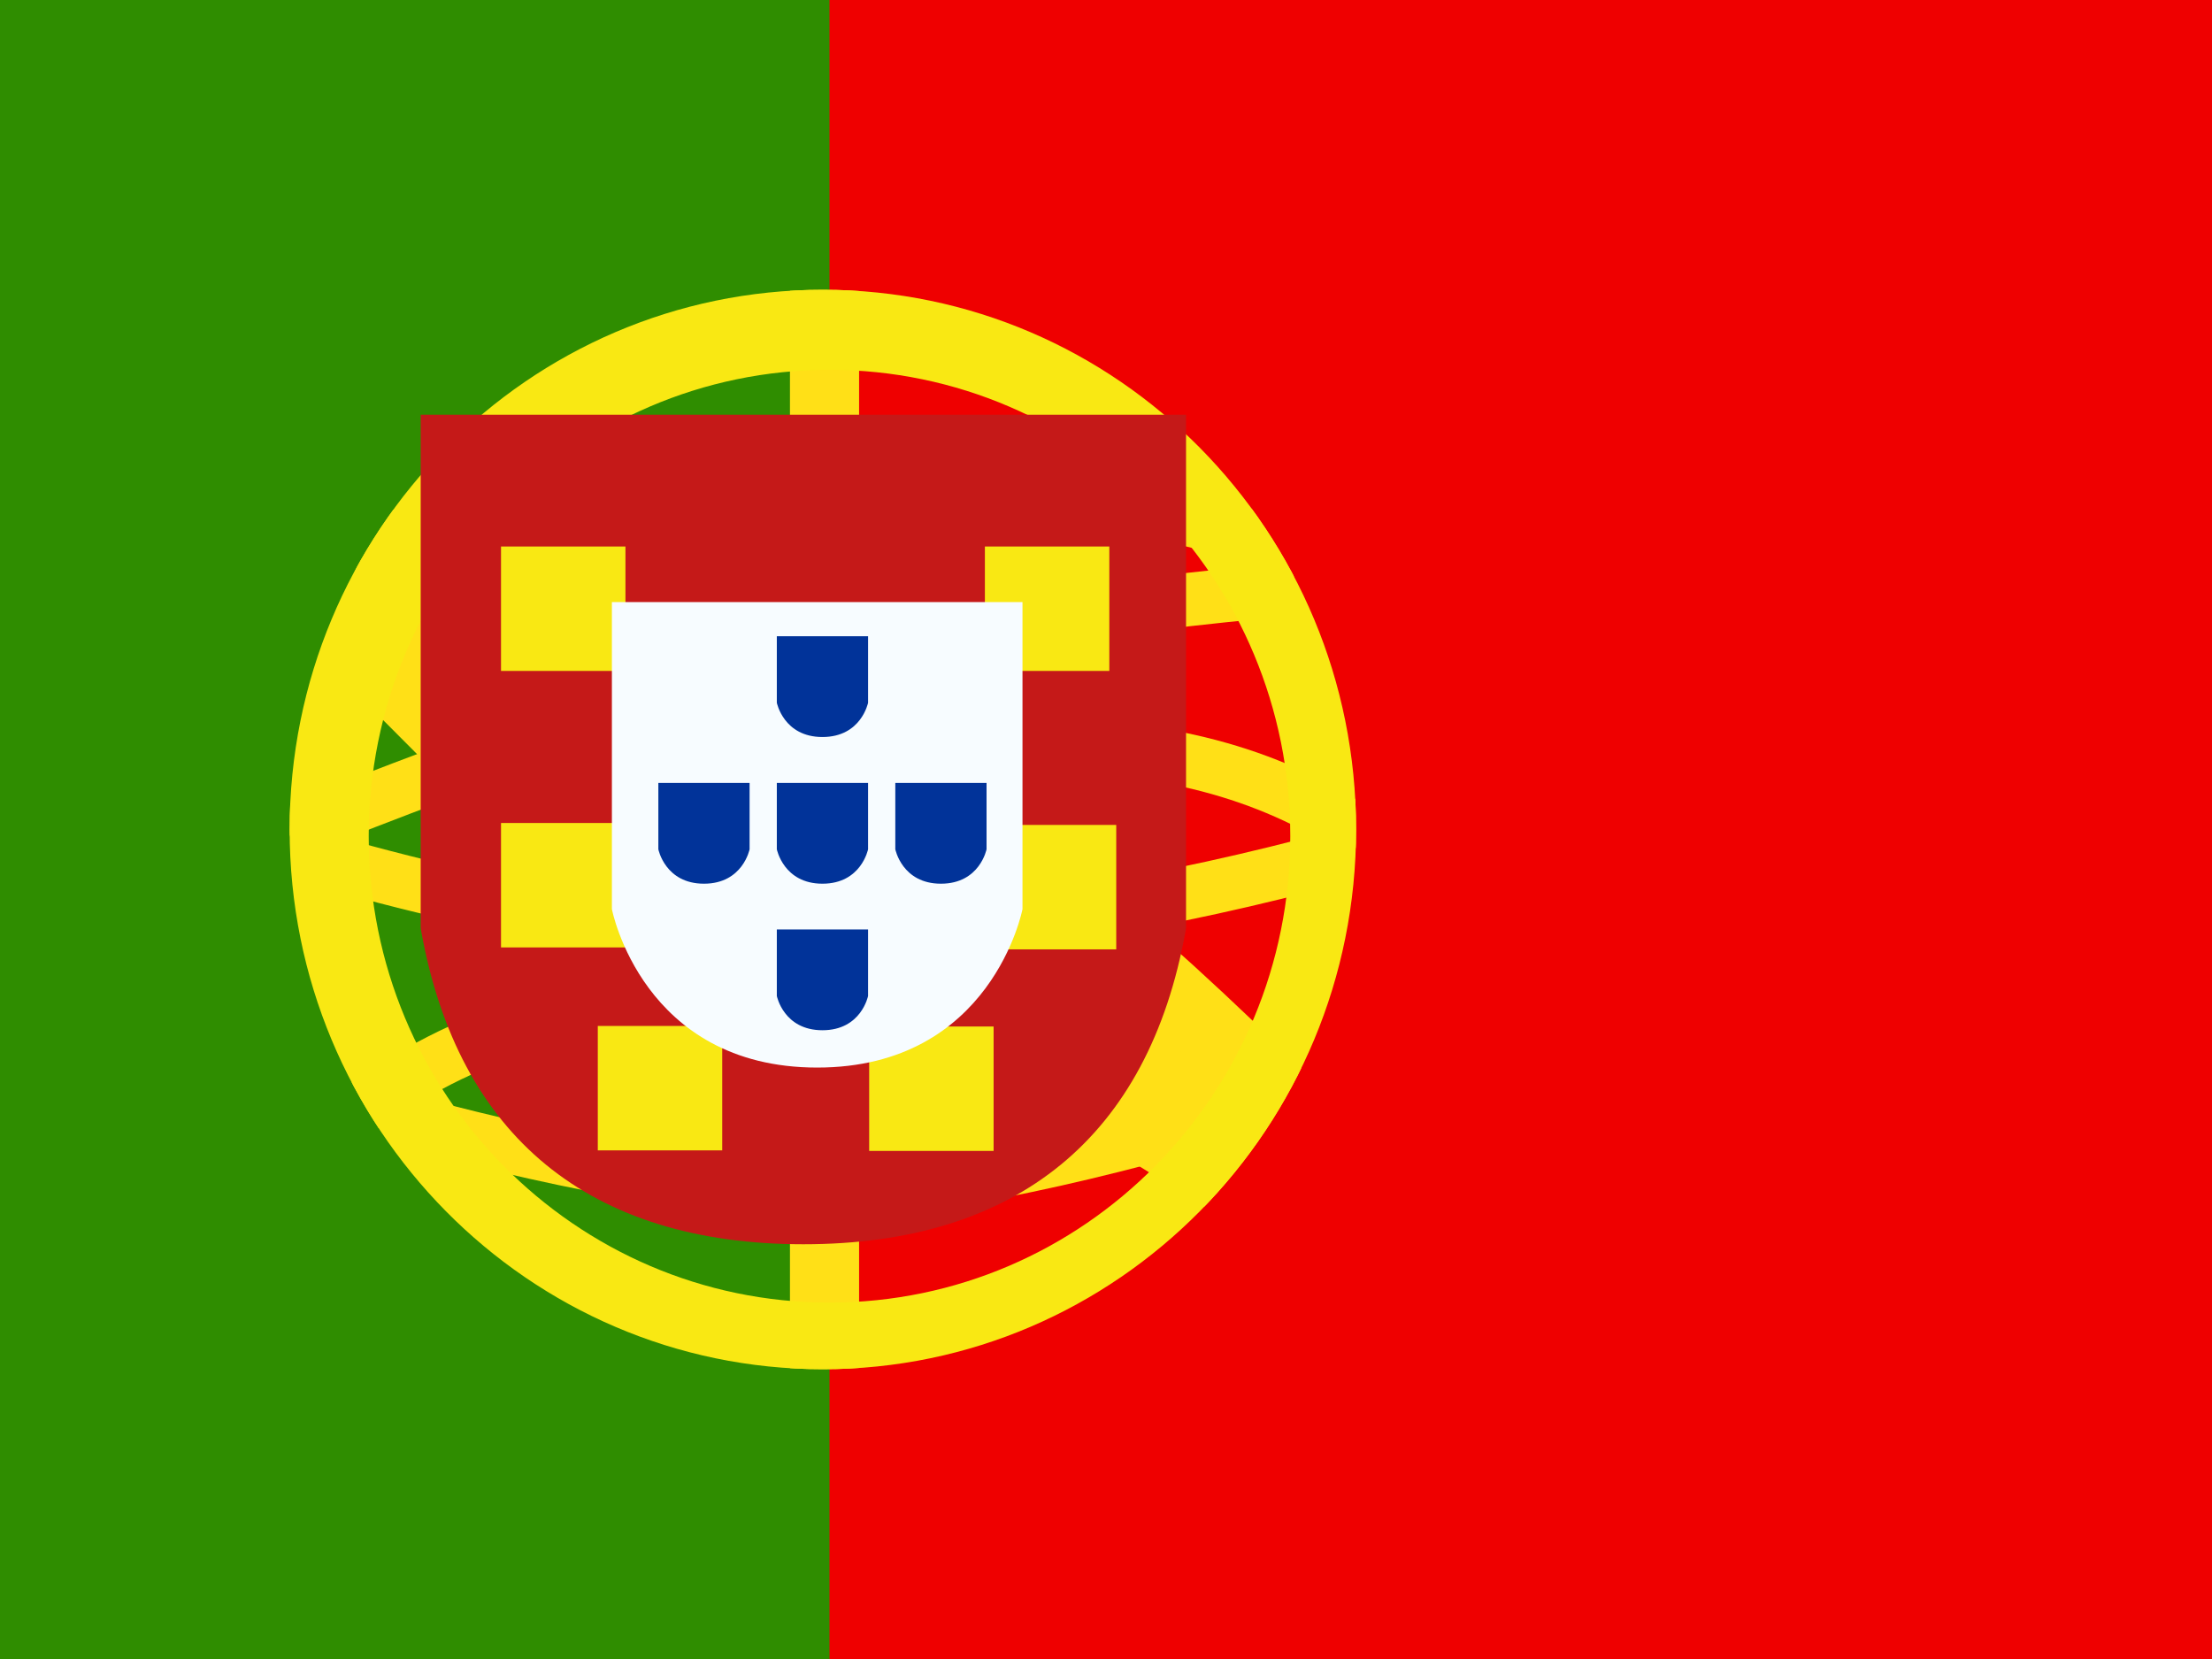
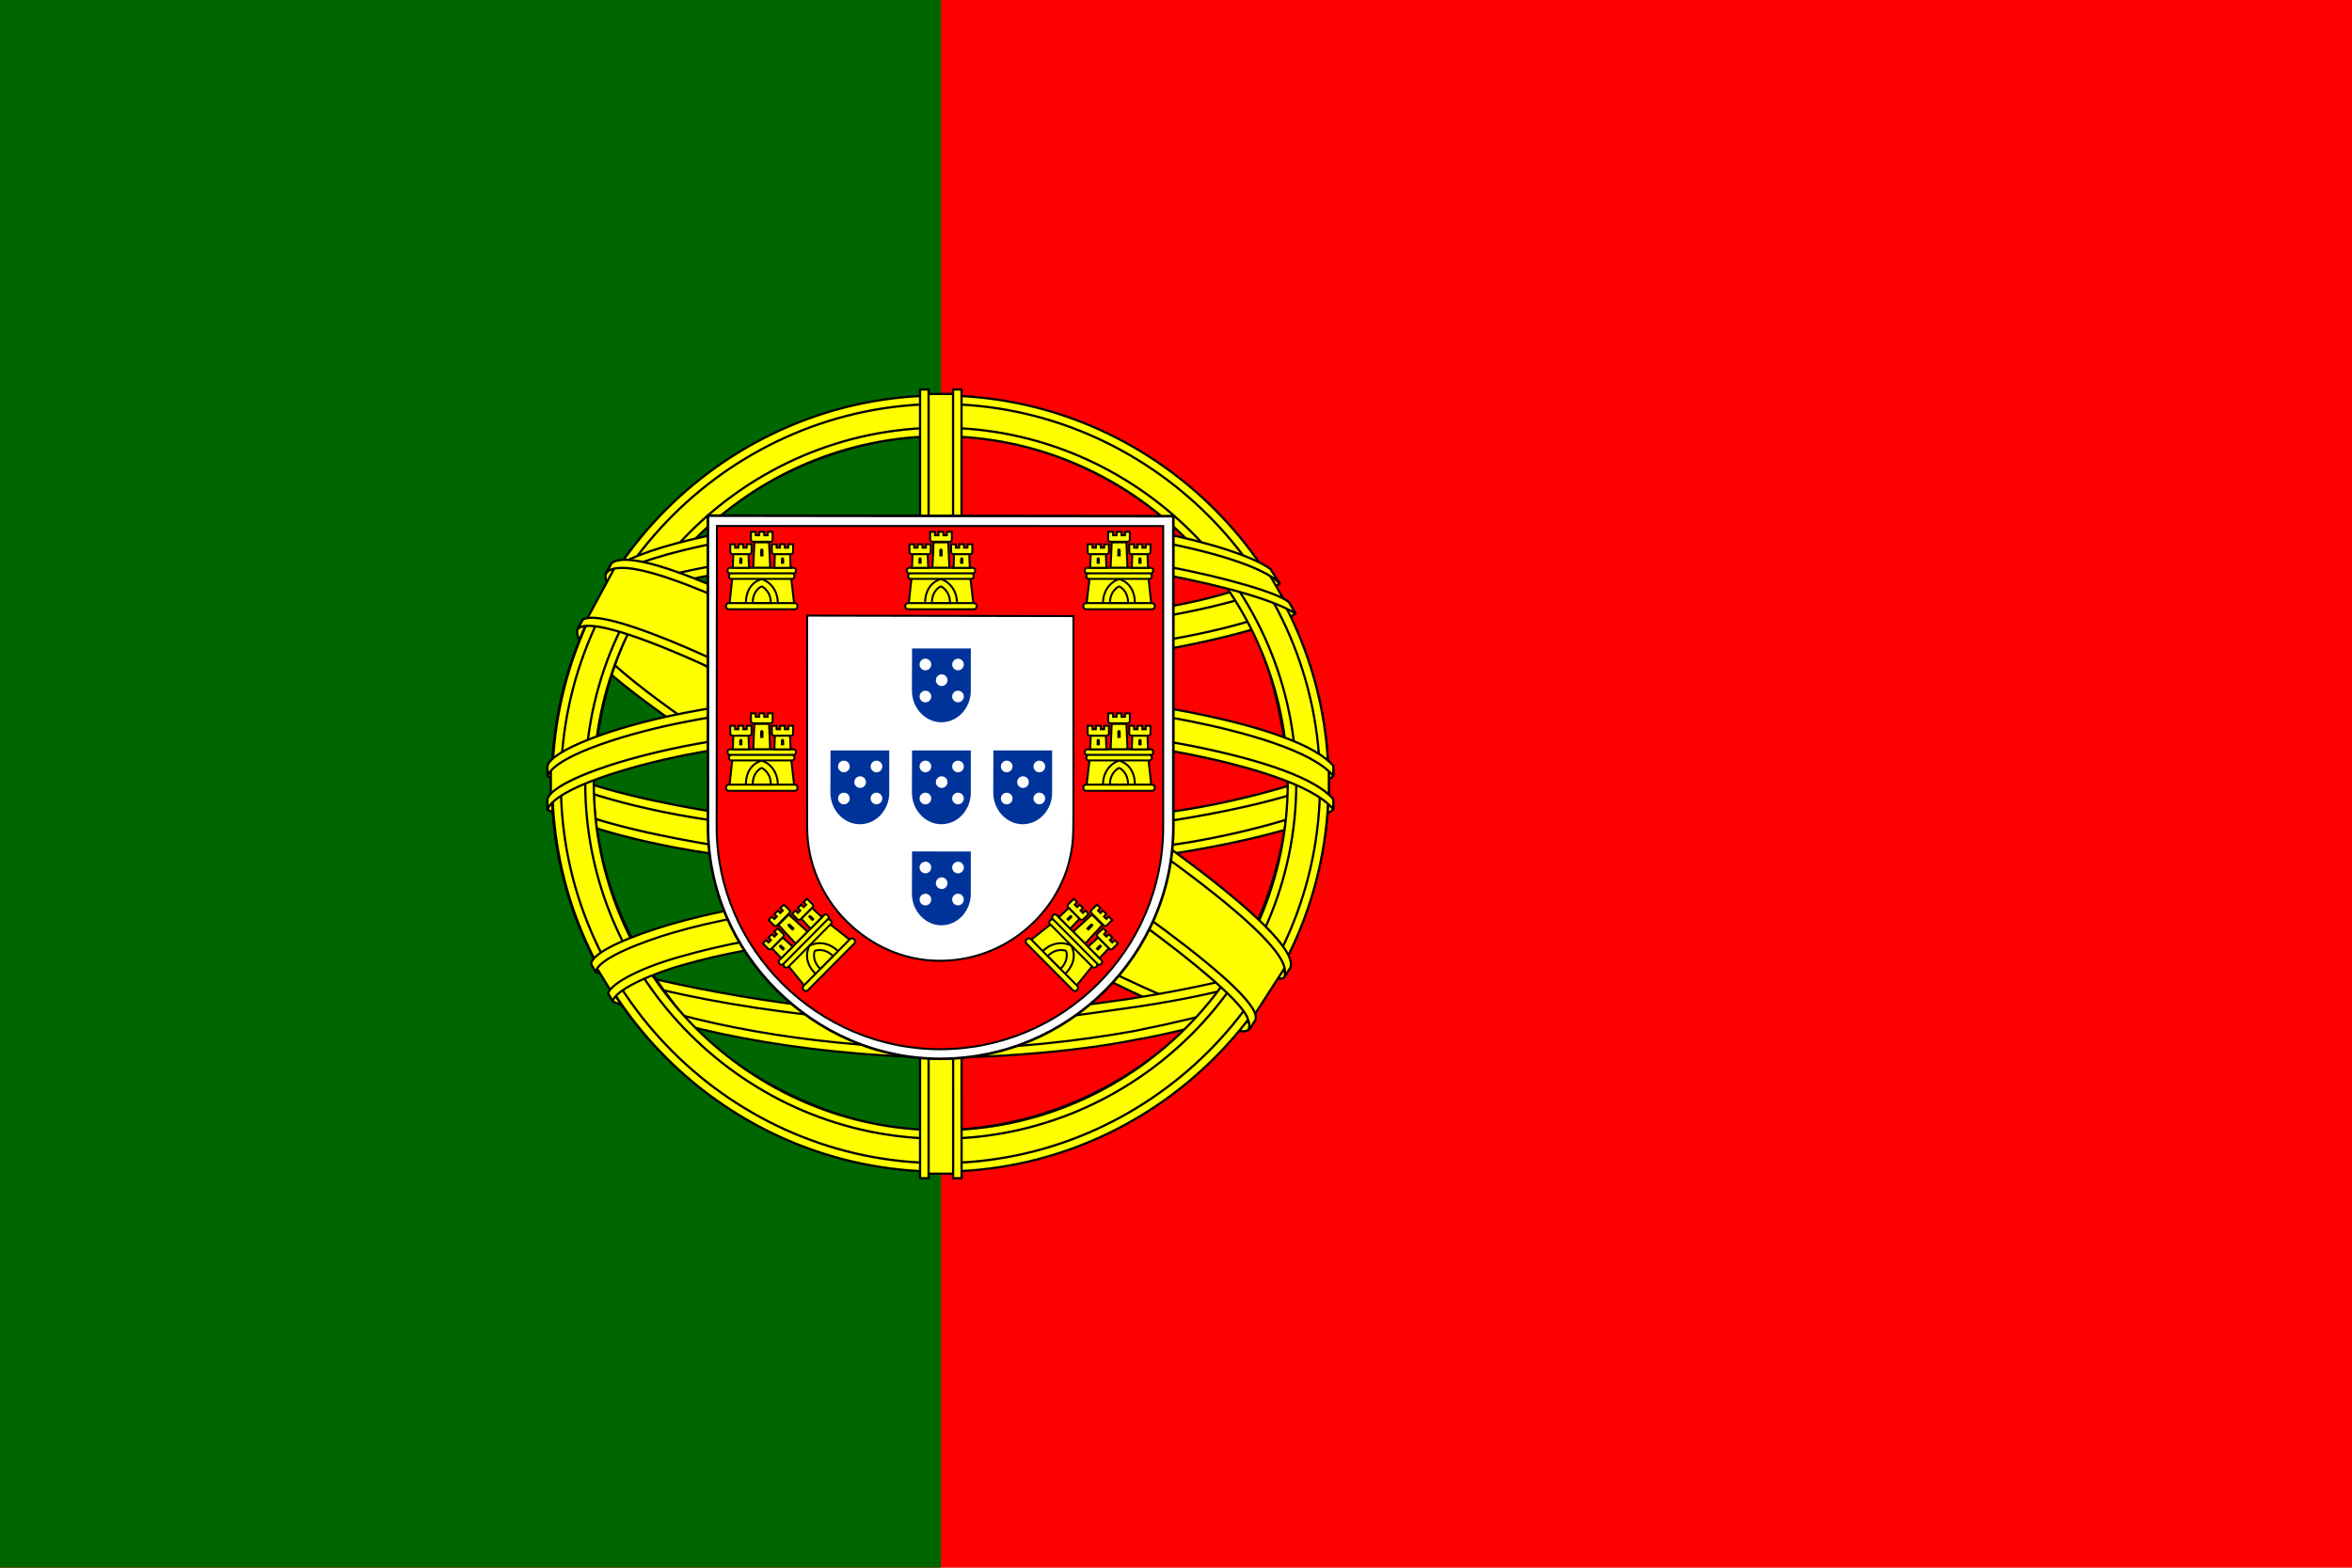
- <svg xmlns="http://www.w3.org/2000/svg" fill="none" viewBox="0 0 16 12">
-   <g clip-path="url(#PT_svg__a)">
-     <path fill="#fff" d="M0 0H16V12H0z" />
-     <path fill="#EF0000" fill-rule="evenodd" d="M4 0H16V12H4V0Z" clip-rule="evenodd" />
-     <path fill="#2F8D00" fill-rule="evenodd" d="M0 0H6V12H0V0Z" clip-rule="evenodd" />
-     <mask id="PT_svg__b" width="8" height="8" x="2" y="2" maskUnits="userSpaceOnUse" style="mask-type:luminance">
-       <path fill="#fff" fill-rule="evenodd" d="M5.952 9.904C3.822 9.904 2.095 8.156 2.095 6C2.095 3.844 3.822 2.096 5.952 2.096C8.083 2.096 9.809 3.844 9.809 6C9.809 8.156 8.083 9.904 5.952 9.904Z" clip-rule="evenodd" />
-     </mask>
-     <g fill="#FFE017" mask="url(#PT_svg__b)">
-       <path fill-rule="evenodd" d="M5.714 2H6.214V3.349H5.714V2zM5.714 8.747H6.214V10H5.714V8.747z" clip-rule="evenodd" />
-       <path d="M2.157 6.202L2.017 5.843C3.56 5.227 4.724 4.83 5.514 4.651C6.673 4.389 7.947 4.194 9.335 4.068L9.369 4.452C7.997 4.577 6.74 4.769 5.598 5.027C4.831 5.201 3.683 5.593 2.157 6.202Z" />
-       <path d="M9.57 3.832 9.457 4.2C8.291 3.832 7.341 3.674 6.611 3.723L6.586 3.338C7.37 3.285 8.364 3.451 9.57 3.832zM9.974 5.89 9.758 6.208C9.164 5.795 8.432 5.588 7.557 5.588V5.202C8.505 5.202 9.313 5.431 9.974 5.89z" />
-       <path d="M9.651 6.005L9.749 6.378C8.468 6.725 7.265 6.922 6.14 6.968C5.008 7.015 3.688 6.817 2.18 6.377L2.285 6.006C3.757 6.436 5.037 6.628 6.125 6.583C7.22 6.538 8.396 6.345 9.651 6.005Z" />
-       <path d="M9.506 7.818 8.904 8.435C7.759 7.292 6.752 6.474 5.887 5.983 5.008 5.484 3.862 4.976 2.45 4.463L2.739 3.647C4.193 4.175 5.382 4.701 6.307 5.227 7.247 5.761 8.311 6.625 9.506 7.818zM2.729 8.168 2.501 7.859C2.533 7.835 2.59 7.795 2.668 7.744 2.797 7.66 2.941 7.576 3.095 7.498 3.52 7.282 3.947 7.147 4.354 7.135 4.373 7.134 4.393 7.134 4.413 7.134V7.52C4.397 7.52 4.381 7.52 4.365 7.52 4.022 7.531 3.646 7.65 3.266 7.842 3.124 7.914 2.992 7.991 2.874 8.068 2.833 8.095 2.796 8.12 2.765 8.142 2.747 8.155 2.735 8.163 2.729 8.168z" />
-       <path d="M2.906 8.301 3.002 7.928C4.272 8.263 5.251 8.429 5.934 8.429 6.615 8.429 7.629 8.233 8.968 7.838L9.074 8.208C7.703 8.612 6.659 8.815 5.934 8.815 5.213 8.815 4.205 8.643 2.906 8.301zM2.411 4.847 3.015 4.231 3.898 5.118 3.295 5.734 2.411 4.847z" />
-       <path d="M7.418 7.924L7.867 7.185L9.269 8.057L8.82 8.796L7.418 7.924Z" />
+ <svg xmlns="http://www.w3.org/2000/svg" xmlns:xlink="http://www.w3.org/1999/xlink" viewBox="0 0 600 400">
+   <path fill="red" d="M0 0h600v400H0z" />
+   <path fill="#060" d="M0 0h240v400H0z" />
+   <g fill="#ff0" fill-rule="evenodd" stroke="#000" stroke-width=".573" stroke-linecap="round" stroke-linejoin="round">
+     <path d="M318.24 261.868c-30.21-.91-168.74-87.38-169.69-101.15l7.65-12.757c13.74 19.966 155.36 104.06 169.27 101.08l-7.23 12.823" />
+     <path d="M154.59 146.228c-2.71 7.294 36.149 31.318 82.903 59.754 46.752 28.434 87.065 46.006 90.053 43.486.183-.325 1.47-2.54 1.352-2.523-.56.844-1.923 1.11-4.05.497-12.632-3.643-45.576-18.765-86.375-43.506-40.798-24.743-76.294-47.544-81.81-57.232-.384-.67-.658-1.896-.602-2.848l-.134-.002-1.175 2.053-.161.322h-.001zm164.36 116.04c-.512.93-1.467.96-3.282.761-11.3-1.25-45.589-17.925-86.162-42.213-47.21-28.26-86.2-54.01-81.97-60.74l1.151-2.034.227.07c-3.804 11.405 76.948 57.578 81.702 60.522 46.724 28.947 86.115 45.851 89.601 41.458l-1.268 2.181v-.002z" />
+     <path d="M240.17 169.058c30.237-.239 67.55-4.132 89.023-12.69l-4.627-7.517c-12.692 7.025-50.21 11.644-84.652 12.335-40.736-.375-69.49-4.168-83.897-13.835l-4.367 8.005c26.484 11.207 53.623 13.587 88.52 13.703" />
+     <path d="M330.44 156.538c-.739 1.182-14.743 6.011-35.373 9.575-13.988 2.133-32.234 3.956-55.004 3.978-21.633.02-39.305-1.52-52.684-3.333-21.656-3.395-32.833-8.12-36.965-9.79.395-.785.65-1.336 1.03-2.07 11.895 4.736 23.124 7.592 36.28 9.616 13.29 1.8 30.75 3.362 52.275 3.341 22.664-.023 40.71-1.984 54.616-4.053 21.155-3.412 32.711-7.804 34.334-9.843l1.494 2.58h-.002zm-4.06-7.622c-2.293 1.841-13.718 5.893-33.82 9.103-13.414 1.922-30.471 3.643-52.264 3.664-20.704.02-37.62-1.375-50.485-3.249-20.414-2.666-31.28-7.475-35.196-8.877.39-.674.786-1.343 1.194-2.014 3.048 1.535 13.533 5.791 34.226 8.723 12.72 1.803 29.66 3.147 50.262 3.126 21.69-.022 38.553-1.776 51.883-3.688 20.205-2.78 31.077-7.947 32.728-9.241l1.473 2.45v.003zm-185.5 56.572c18.598 10.003 59.905 15.044 98.994 15.391 35.591.057 81.958-5.501 99.297-14.69l-.477-10.012c-5.425 8.477-55.113 16.61-99.206 16.276-44.093-.332-85.038-7.143-98.687-15.959l.08 8.992" />
+     <path d="M340.12 204.048v2.388c-2.605 3.115-18.945 7.825-39.436 11.142-15.595 2.39-35.927 4.194-61.262 4.194-24.07 0-43.263-1.716-58.148-4.001-23.53-3.427-38.58-9.427-41.6-11.217l.013-2.786c9.075 6.034 33.661 10.447 41.917 11.798 14.788 2.27 33.868 3.974 57.817 3.974 25.216 0 45.434-1.792 60.931-4.167 14.701-2.123 35.644-7.646 39.767-11.324h.001zm.01-8.492v2.387c-2.605 3.115-18.945 7.824-39.436 11.14-15.595 2.391-35.927 4.195-61.262 4.195-24.07 0-43.263-1.715-58.148-4.002-23.53-3.424-38.58-9.424-41.6-11.216l.013-2.785c9.075 6.033 33.661 10.447 41.917 11.796 14.788 2.272 33.868 3.976 57.817 3.976 25.216 0 45.434-1.792 60.931-4.169 14.701-2.124 35.644-7.646 39.767-11.324l.001.002zm-100.34 64.592c-42.772-.255-79.421-11.659-87.16-13.544l5.643 8.834c13.67 5.75 49.424 14.32 81.927 13.371 32.504-.948 60.91-3.466 80.928-13.21l5.787-9.156c-13.642 6.425-60.068 13.639-87.125 13.705" />
+     <path stroke-width=".55" d="M323.3 253.548a134.08 134.08 0 0 1-2.596 3.83c-9.442 3.329-24.32 6.824-30.597 7.844-12.824 2.642-32.665 4.594-50.274 4.602-37.89-.554-68.905-7.972-83.496-14.299l-1.178-2.024.193-.304 1.996.774c25.948 9.284 55.091 12.987 82.698 13.652 17.538.062 35.095-2.01 49.292-4.549 21.771-4.362 30.574-7.65 33.275-9.14l.687-.386h0zm5.017-8.275l.066.077a269.275 269.275 0 0 1-1.963 3.263c-5.035 1.8-18.702 5.799-38.659 8.589-13.149 1.791-21.322 3.526-47.479 4.034-49.015-1.247-80.75-10.831-88.289-13.195l-1.117-2.143c28.406 7.415 57.422 12.592 89.408 13.12 23.93-.509 34.112-2.271 47.152-4.049 23.27-3.619 34.996-7.45 38.515-8.556a2.667 2.667 0 0 0-.154-.2l2.523-.942-.002.002z" />
+     <path d="M328.83 197.588c.139 28.137-14.26 53.386-25.858 64.525-16.408 15.76-38.163 25.896-63.569 26.363-28.37.521-55.12-17.974-62.295-26.099-14.028-15.885-25.449-36.057-25.815-63.243 1.738-30.709 13.793-52.1 31.268-66.769 17.475-14.669 40.743-21.813 60.121-21.302 22.358.59 48.475 11.558 66.521 33.332 11.823 14.266 16.943 29.748 19.627 53.193zm-89.186-96.342c54.485 0 99.296 44.338 99.296 98.703 0 54.364-44.811 98.704-99.296 98.704-54.485 0-98.924-44.339-98.924-98.704 0-54.365 44.439-98.703 98.924-98.703" />
+     <path d="M239.91 100.908c54.534 0 99.011 44.483 99.011 99.022 0 54.538-44.478 99.02-99.011 99.02-54.534 0-99.011-44.48-99.011-99.02 0-54.539 44.478-99.022 99.011-99.022zm-96.832 99.023c0 53.26 43.736 96.841 96.832 96.841 53.097 0 96.833-43.582 96.833-96.842 0-53.262-43.737-96.844-96.833-96.844s-96.832 43.585-96.832 96.844z" />
+     <path d="M239.99 109.138c49.731 0 90.693 40.821 90.693 90.704 0 49.884-40.963 90.703-90.693 90.703s-90.693-40.819-90.693-90.703c0-49.883 40.964-90.704 90.693-90.704zm-88.515 90.704c0 48.684 39.979 88.523 88.515 88.523s88.515-39.839 88.515-88.524c0-48.686-39.978-88.525-88.515-88.525-48.536 0-88.515 39.84-88.515 88.525z" />
+     <path d="M243.98 100.508h-8.485l.01 198.96h8.514z" />
+     <path d="M243.13 99.374h2.16l.018 201.25h-2.161l-.016-201.25zm-8.421.002h2.176l.003 201.25h-2.178V99.376z" />
+     <path d="M338.99 203.763v-7.355l-5.99-5.58-34-9-49-5-59 3-42 10-8.48 6.28v7.357l21.48-9.637 51-8h49l36 4 25 6z" />
+     <path d="M239.95 184.598c23.383-.043 46.07 2.216 64.065 5.72 18.569 3.712 31.637 8.355 36.105 13.57l-.005 2.583c-5.388-6.49-22.973-11.248-36.518-13.968-17.858-3.474-40.393-5.717-63.647-5.674-24.538.046-47.387 2.37-64.984 5.803-14.12 2.802-32.951 8.368-35.302 13.858v-2.689c1.291-3.8 15.313-9.479 34.984-13.417 17.729-3.457 40.62-5.741 65.302-5.786zm.01-8.492c23.383-.042 46.07 2.217 64.065 5.72 18.569 3.713 31.637 8.355 36.105 13.57l-.005 2.583c-5.388-6.489-22.973-11.247-36.518-13.966-17.858-3.476-40.393-5.719-63.647-5.674-24.538.044-47.276 2.37-64.875 5.801-13.626 2.584-33.226 8.37-35.412 13.86v-2.69c1.291-3.76 15.597-9.642 34.985-13.417 17.729-3.458 40.62-5.74 65.302-5.787zm-.48-43.318c36.849-.184 68.99 5.152 83.695 12.685l5.364 9.28c-12.781-6.889-47.456-14.05-89.005-12.98-33.854.208-70.027 3.727-88.176 13.41l6.403-10.709c14.895-7.724 50.022-11.643 81.72-11.684" />
+     <path d="M239.97 140.448c21.017-.055 41.325 1.13 57.476 4.044 15.041 2.8 29.385 7 31.436 9.26l1.59 2.81c-4.988-3.257-17.4-6.883-33.339-9.906-16.006-3.008-36.3-4.005-57.2-3.95-23.722-.081-42.152 1.171-57.969 3.929-16.728 3.13-28.334 7.602-31.197 9.726l1.558-2.97c5.564-2.838 14.39-6.26 29.223-8.93 16.357-2.988 34.983-3.884 58.423-4.013h0zm-.009-8.484c20.113-.053 39.972 1.068 55.452 3.85 12.209 2.377 24.283 6.088 28.704 9.39l2.326 3.695c-3.954-4.395-18.836-8.56-31.974-10.892-15.361-2.65-34.395-3.698-54.508-3.866-21.108.06-40.615 1.352-55.752 4.109-14.441 2.748-23.76 6.001-27.703 8.542l2.045-3.087c5.441-2.864 14.232-5.495 25.303-7.646 15.249-2.777 34.876-4.036 56.108-4.095zm49.189 109.124c-18.218-3.4-36.469-3.895-49.217-3.745-61.407.72-81.244 12.61-83.665 16.21l-4.59-7.482c15.635-11.332 49.074-17.687 88.588-17.037 20.518.336 38.224 1.698 53.119 4.583l-4.236 7.473" />
+     <path stroke-width=".55" d="M239.58 236.288c17.082.255 33.849.96 50.033 3.979l-1.172 2.069c-15.031-2.775-31.055-3.837-48.803-3.75-22.663-.178-45.585 1.939-65.541 7.666-6.297 1.753-16.721 5.8-17.784 9.146l-1.166-1.922c.336-1.978 6.636-6.081 18.414-9.39 22.858-6.546 44.24-7.65 66.02-7.8v.002zm.775-8.596c17.698.33 35.975 1.149 53.74 4.668l-1.22 2.154c-16.042-3.185-31.37-4.247-52.415-4.57-22.735.04-46.851 1.662-68.778 8.037-7.08 2.062-19.297 6.52-19.704 10.05l-1.166-2.066c.265-3.206 10.842-7.388 20.358-10.156 22.096-6.424 46.275-8.076 69.186-8.117z" />
+     <path d="M327.58 247.208l-7.379 11.45L299 239.827l-55-37-62-34-32.19-11.01 6.86-12.72 2.33-1.27 20 5 66 34 38 24 32 23 13 15z" />
+     <path d="M148.65 158.118c5.646-3.83 47.139 14.655 90.555 40.834 43.301 26.254 84.677 55.921 80.942 61.473l-1.228 1.932-.564.445c.12-.087.743-.848-.06-2.906-1.846-6.07-31.196-29.491-79.895-58.895-47.475-28.31-87.04-45.371-90.997-40.494l1.247-2.39h0zm180.44 88.927c3.57-7.052-34.916-36.044-82.632-64.272-48.813-27.666-83.994-43.95-90.42-39.095l-1.428 2.6c-.012.142.052-.178.354-.41 1.168-1.02 3.105-.952 3.979-.968 11.065.166 42.667 14.71 87.006 40.128 19.428 11.315 82.071 51.491 81.832 62.79.017.97.08 1.17-.285 1.651l1.594-2.423v-.002z" />
+   </g>
+   <g transform="translate(0 -.172)">
+     <path fill="#fff" stroke="#000" stroke-width=".67" d="M180.6 211.01c0 16.271 6.663 30.987 17.457 41.742 10.815 10.778 25.512 17.579 41.809 17.579 16.381 0 31.247-6.653 42.016-17.389 10.769-10.735 17.443-25.552 17.446-41.88h-.002v-79.189l-118.74-.141.012 79.278h.002z" />
+     <path fill="red" stroke="#000" stroke-width=".507" d="M182.82 211.12v.045c0 15.557 6.441 29.724 16.775 40.009 10.354 10.305 24.614 16.712 40.214 16.712 15.681 0 29.912-6.36 40.222-16.626 10.308-10.265 16.697-24.433 16.699-40.044h-.002V134.39l-113.84-.018-.07 76.747m91.022-53.746l.004 48.89-.041 5.172h0c0 1.361-.081 2.912-.24 4.233-.925 7.73-4.48 14.467-9.745 19.708-6.164 6.136-14.671 9.942-24.047 9.942-9.327 0-17.64-3.938-23.83-10.1-6.349-6.32-10.03-14.986-10.03-23.947l-.012-54.023 67.94.122.002.002z" />
+     <g id="e">
+       <g id="d" fill="#ff0" stroke="#000" stroke-width=".5">
+         <path stroke="none" d="M190.19 154.43c.135-5.521 4.052-6.828 4.08-6.847.029-.019 4.232 1.407 4.218 6.898l-8.298-.051" />
+         <path d="M186.81 147.69l-.682 6.345 4.14.009c.04-5.25 3.975-6.123 4.07-6.103.09-.005 3.989 1.16 4.093 6.103h4.151l-.75-6.394-15.022.038v.002zm-.96 6.37h16.946c.357 0 .65.353.65.784 0 .43-.293.781-.65.781H185.85c-.357 0-.65-.35-.65-.781 0-.431.293-.784.65-.784z" />
+         <path d="M192.01 154.03c.018-3.313 2.262-4.25 2.274-4.248 0 0 2.342.966 2.36 4.248h-4.634m-5.8-8.98h16.245c.342 0 .623.318.623.705 0 .387-.28.704-.623.704H186.21c-.342 0-.623-.315-.623-.704 0-.387.28-.705.623-.705zm.34 1.42h15.538c.327 0 .595.317.595.704 0 .388-.268.704-.595.704H186.55c-.327 0-.595-.316-.595-.704 0-.387.268-.704.595-.704zm5.02-10.59l1.227.002v.871h.895v-.89l1.257.004v.887h.897v-.89h1.258l-.002 2.01c0 .317-.254.521-.549.521h-4.41c-.297 0-.57-.237-.572-.526l-.003-1.988h.001zm4.62 2.69l.277 6.451-4.303-.015.285-6.453 3.741.017" />
+         <path id="a" d="M190.94 141.56l.131 3.478-4.125.001.116-3.479h3.879-.001z" />
+         <use height="100%" width="100%" xlink:href="#a" x="10.609" />
+         <path id="b" d="M186.3 139.04l1.2.003v.872h.877v-.892l1.23.004v.889h.879v-.893l1.23.002-.002 2.012c0 .314-.249.518-.536.518h-4.317c-.29 0-.559-.235-.56-.525l-.002-1.989h0z" />
+         <use height="100%" width="100%" xlink:href="#b" x="10.609" />
+         <path fill="#000" stroke="none" d="M193.9 140.61c-.026-.627.877-.634.866 0v1.536h-.866v-1.536" />
+         <path id="c" fill="#000" stroke="none" d="M188.57 142.84c-.003-.606.837-.618.826 0v1.187h-.826v-1.187" />
+         <use height="100%" width="100%" xlink:href="#c" x="10.641" />
+       </g>
+       <use height="100%" width="100%" xlink:href="#d" y="46.32" />
+       <use height="100%" width="100%" xlink:href="#d" transform="rotate(-45.202 312.766 180.004)" />
    </g>
-     <path fill="#F9E813" fill-rule="evenodd" d="M2.095 6C2.095 8.156 3.822 9.904 5.952 9.904C8.083 9.904 9.809 8.156 9.809 6C9.809 3.844 8.083 2.096 5.952 2.096C3.822 2.096 2.095 3.844 2.095 6ZM9.333 6.048C9.333 7.911 7.841 9.422 6 9.422C4.159 9.422 2.667 7.911 2.667 6.048C2.667 4.185 4.159 2.675 6 2.675C7.841 2.675 9.333 4.185 9.333 6.048Z" clip-rule="evenodd" />
-     <path fill="#fff" d="M3.828 3.593V6.723C4.034 7.962 4.729 8.582 5.911 8.582C7.093 8.582 7.788 7.962 7.994 6.723V3.593H3.828Z" />
-     <path fill="#C51918" d="M3.043 3H8.579V6.711L8.575 6.737C8.307 8.22 7.359 9 5.811 9C4.263 9 3.315 8.22 3.047 6.737L3.043 6.711V3Z" />
-     <path fill="#F9E813" fill-rule="evenodd" d="M4.524 3.953H3.624V4.853H4.524V3.953zM8.024 3.953H7.124V4.853H8.024V3.953zM3.624 5.953H4.524V6.853H3.624V5.953zM7.174 5.967H8.074V6.867H7.174V5.967zM7.187 7.425H6.287V8.325H7.187V7.425zM4.324 7.421H5.224V8.321H4.324V7.421z" clip-rule="evenodd" />
-     <path fill="#F7FCFF" d="M4.426 4.355H7.396V6.576C7.396 6.576 7.176 7.722 5.911 7.722C4.646 7.722 4.426 6.576 4.426 6.576V4.355Z" />
-     <path fill="#013399" d="M5.619 4.602H6.279V5.083C6.279 5.083 6.23 5.331 5.949 5.331 5.668 5.331 5.619 5.083 5.619 5.083V4.602zM5.619 5.663H6.279V6.143C6.279 6.143 6.23 6.392 5.949 6.392 5.668 6.392 5.619 6.143 5.619 6.143V5.663zM6.476 5.663H7.136V6.143C7.136 6.143 7.087 6.392 6.806 6.392 6.525 6.392 6.476 6.143 6.476 6.143V5.663zM4.762 5.663H5.422V6.143C5.422 6.143 5.373 6.392 5.092 6.392 4.811 6.392 4.762 6.143 4.762 6.143V5.663zM5.619 6.723H6.279V7.204C6.279 7.204 6.23 7.452 5.949 7.452 5.668 7.452 5.619 7.204 5.619 7.204V6.723z" />
+     <use height="100%" width="100%" xlink:href="#d" x="45.714" />
+     <use height="100%" width="100%" xlink:href="#e" transform="matrix(-1 0 0 1 479.792 0)" />
+     <g id="f" fill="#fff">
+       <path fill="#039" d="M232.636 202.406v.005c0 2.212.85 4.227 2.212 5.69 1.365 1.466 3.245 2.377 5.302 2.377 2.067 0 3.944-.905 5.303-2.365 1.358-1.459 2.202-3.472 2.202-5.693v-10.768l-14.992-.013-.028 10.766" />
+       <circle cx="236.074" cy="195.735" r="1.486" />
+       <circle cx="244.392" cy="195.742" r="1.486" />
+       <circle cx="240.225" cy="199.735" r="1.486" />
+       <circle cx="236.074" cy="203.916" r="1.486" />
+       <circle cx="244.383" cy="203.905" r="1.486" />
+     </g>
+     <use height="100%" width="100%" xlink:href="#f" y="-26.016" />
+     <use height="100%" width="100%" xlink:href="#f" x="-20.799" />
+     <use height="100%" width="100%" xlink:href="#f" x="20.745" />
+     <use height="100%" width="100%" xlink:href="#f" y="25.784" />
  </g>
-   <defs>
-     <clipPath id="PT_svg__a">
-       <path fill="#fff" d="M0 0H16V12H0z" />
-     </clipPath>
-   </defs>
</svg>
